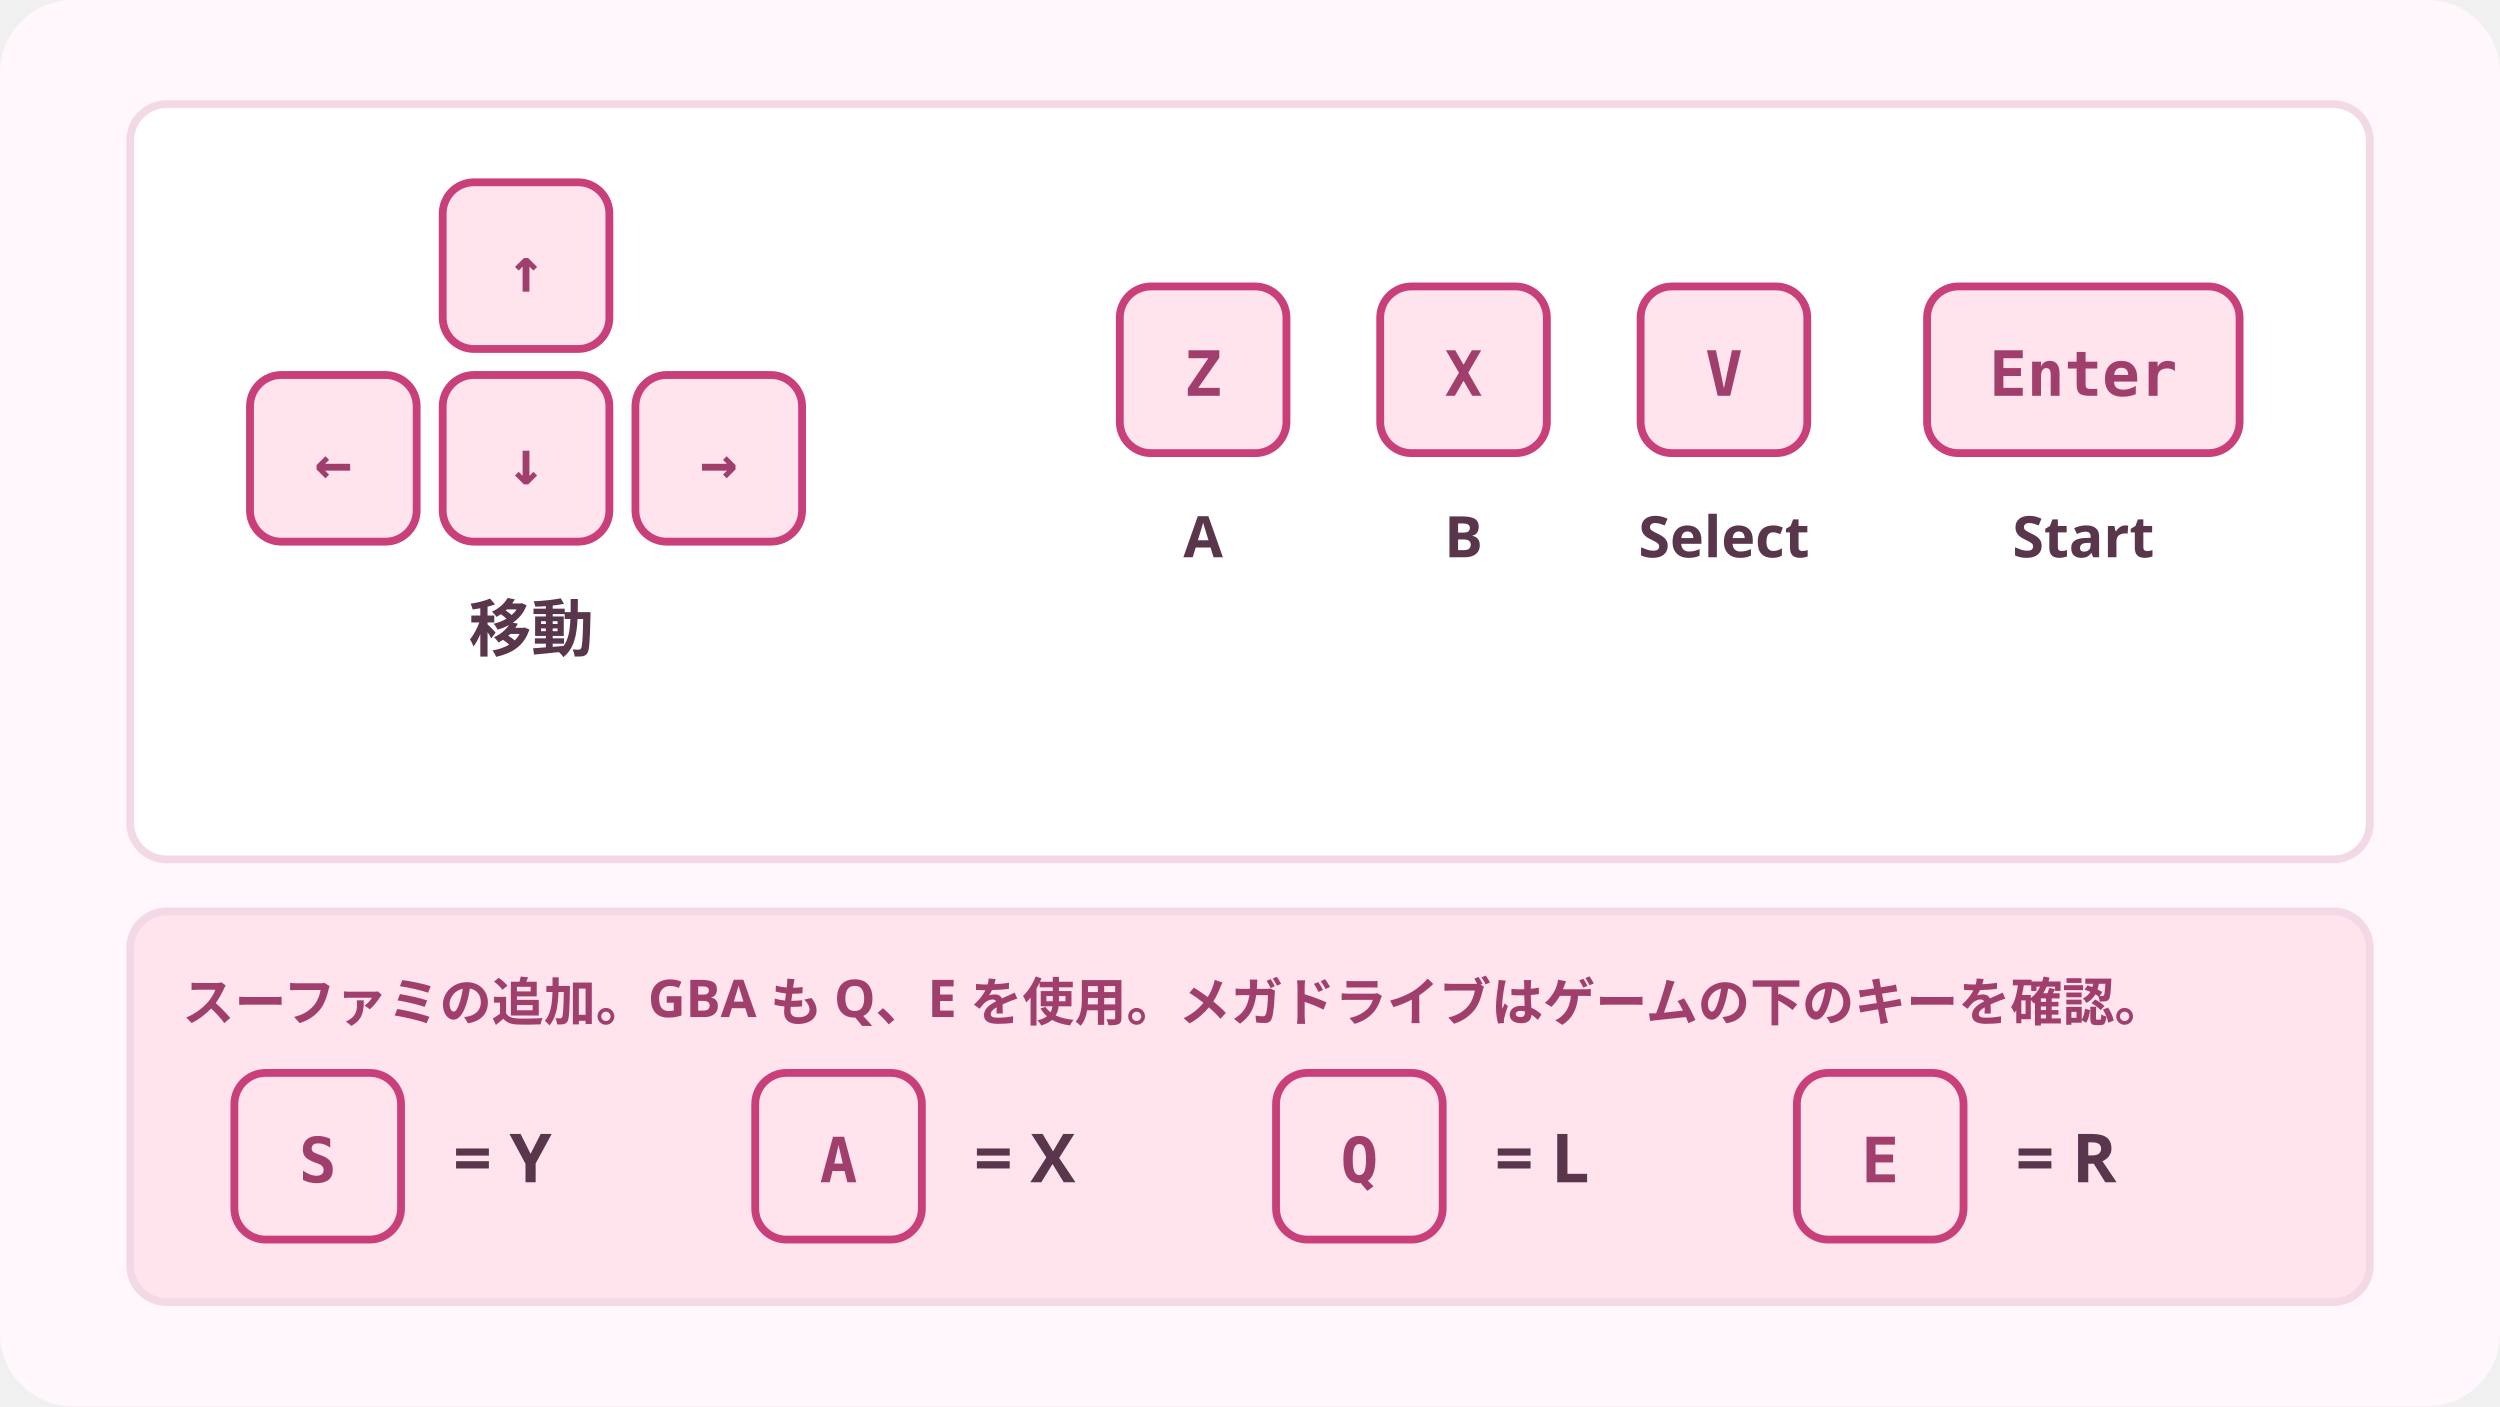
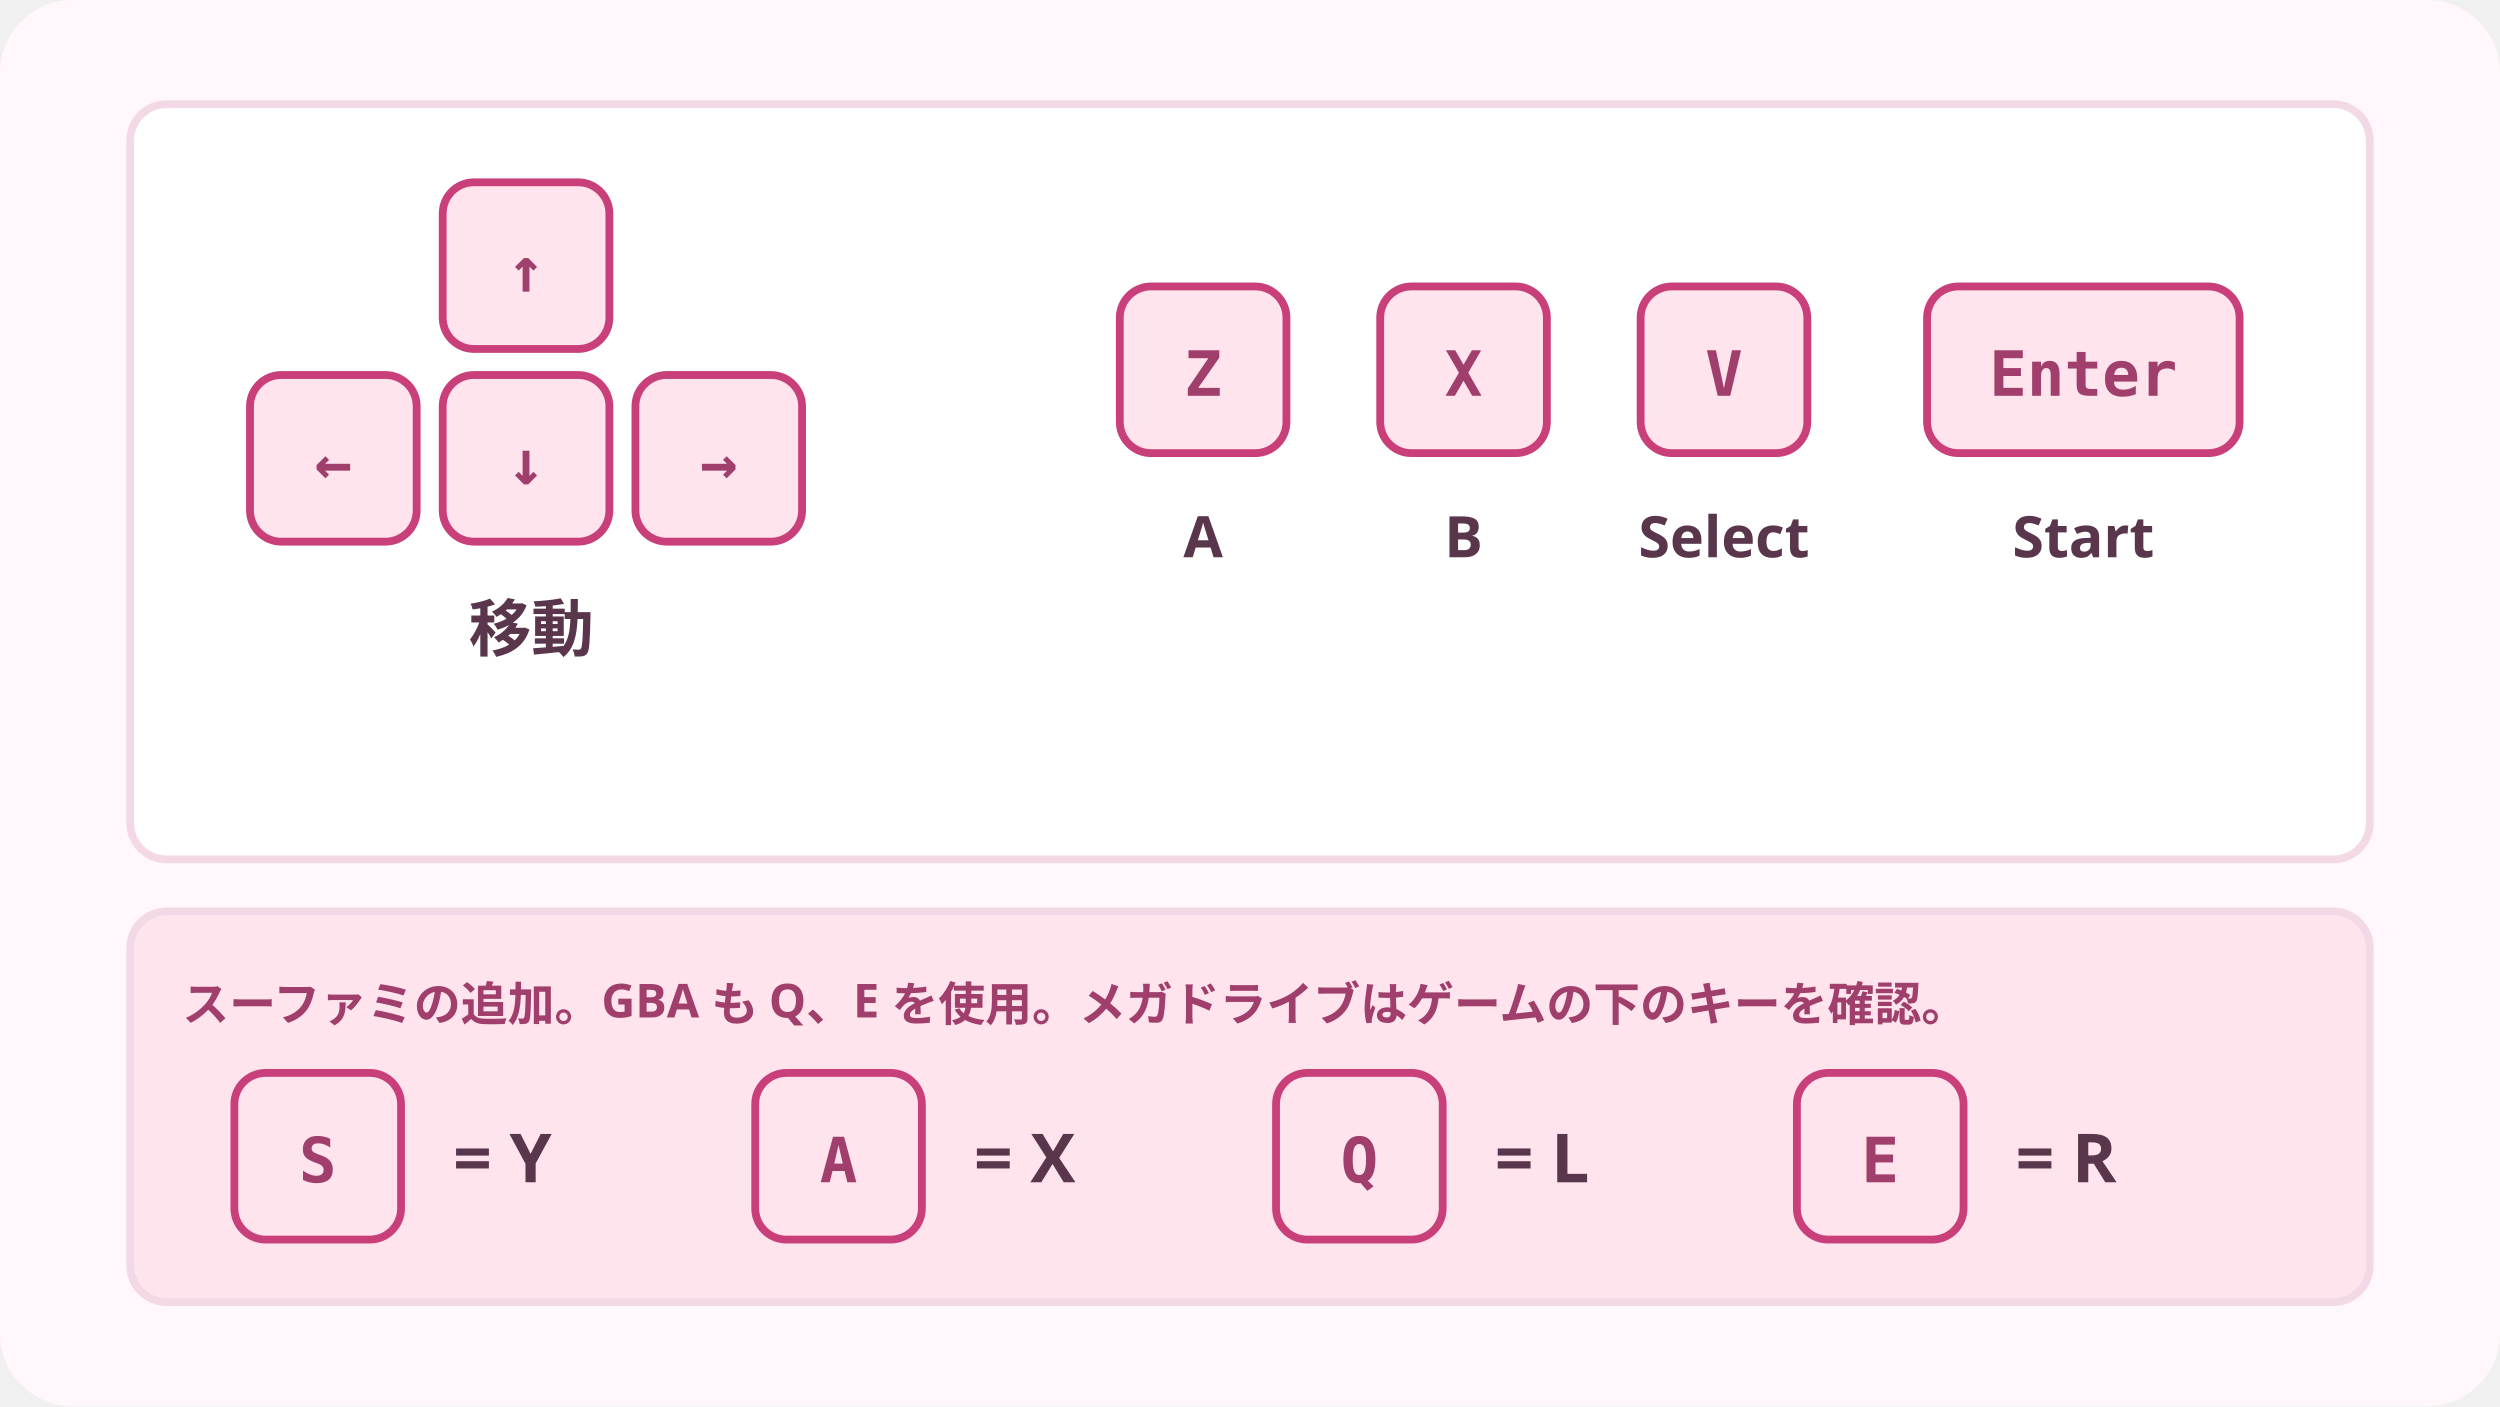
<svg xmlns="http://www.w3.org/2000/svg" viewBox="0 0 960 540" role="img" aria-label="多くの機種のキーボード操作と、スーファミで増えるキーです。">
  <rect width="960" height="540" rx="28" fill="#fff7fb" />
  <rect x="50" y="40" width="860" height="290" rx="14" fill="#ffffff" stroke="#f2d9e5" stroke-width="3" />
  <rect x="170" y="70" width="64" height="64" rx="12" fill="#ffe4ee" stroke="#c83f79" stroke-width="3" />
  <text x="202.0" y="112" fill="#a13f6c" font-size="24" font-weight="700" text-anchor="middle" font-family="ui-monospace,Menlo,Consolas,monospace">↑</text>
  <rect x="96" y="144" width="64" height="64" rx="12" fill="#ffe4ee" stroke="#c83f79" stroke-width="3" />
  <text x="128.0" y="186" fill="#a13f6c" font-size="24" font-weight="700" text-anchor="middle" font-family="ui-monospace,Menlo,Consolas,monospace">←</text>
  <rect x="170" y="144" width="64" height="64" rx="12" fill="#ffe4ee" stroke="#c83f79" stroke-width="3" />
  <text x="202.0" y="186" fill="#a13f6c" font-size="24" font-weight="700" text-anchor="middle" font-family="ui-monospace,Menlo,Consolas,monospace">↓</text>
  <rect x="244" y="144" width="64" height="64" rx="12" fill="#ffe4ee" stroke="#c83f79" stroke-width="3" />
  <text x="276.0" y="186" fill="#a13f6c" font-size="24" font-weight="700" text-anchor="middle" font-family="ui-monospace,Menlo,Consolas,monospace">→</text>
  <text x="204" y="250" fill="#59364b" font-size="24" font-weight="700" text-anchor="middle" font-family="system-ui,'PingFang SC','Noto Sans SC','Hiragino Sans',sans-serif">移動</text>
  <rect x="430" y="110" width="64" height="64" rx="12" fill="#ffe4ee" stroke="#c83f79" stroke-width="3" />
  <text x="462.0" y="152" fill="#a13f6c" font-size="24" font-weight="700" text-anchor="middle" font-family="ui-monospace,Menlo,Consolas,monospace">Z</text>
  <text x="462" y="214" fill="#59364b" font-size="22" font-weight="700" text-anchor="middle" font-family="system-ui,'PingFang SC','Noto Sans SC','Hiragino Sans',sans-serif">A</text>
  <rect x="530" y="110" width="64" height="64" rx="12" fill="#ffe4ee" stroke="#c83f79" stroke-width="3" />
  <text x="562.0" y="152" fill="#a13f6c" font-size="24" font-weight="700" text-anchor="middle" font-family="ui-monospace,Menlo,Consolas,monospace">X</text>
  <text x="562" y="214" fill="#59364b" font-size="22" font-weight="700" text-anchor="middle" font-family="system-ui,'PingFang SC','Noto Sans SC','Hiragino Sans',sans-serif">B</text>
  <rect x="630" y="110" width="64" height="64" rx="12" fill="#ffe4ee" stroke="#c83f79" stroke-width="3" />
  <text x="662.0" y="152" fill="#a13f6c" font-size="24" font-weight="700" text-anchor="middle" font-family="ui-monospace,Menlo,Consolas,monospace">V</text>
  <text x="662" y="214" fill="#59364b" font-size="22" font-weight="700" text-anchor="middle" font-family="system-ui,'PingFang SC','Noto Sans SC','Hiragino Sans',sans-serif">Select</text>
  <rect x="740" y="110" width="120" height="64" rx="12" fill="#ffe4ee" stroke="#c83f79" stroke-width="3" />
  <text x="800.0" y="152" fill="#a13f6c" font-size="24" font-weight="700" text-anchor="middle" font-family="ui-monospace,Menlo,Consolas,monospace">Enter</text>
  <text x="800" y="214" fill="#59364b" font-size="22" font-weight="700" text-anchor="middle" font-family="system-ui,'PingFang SC','Noto Sans SC','Hiragino Sans',sans-serif">Start</text>
  <rect x="50" y="350" width="860" height="150" rx="14" fill="#ffe4ee" stroke="#f2d9e5" stroke-width="3" />
-   <text x="70" y="392" fill="#a13f6c" font-size="20" font-weight="700" text-anchor="start" font-family="system-ui,'PingFang SC','Noto Sans SC','Hiragino Sans',sans-serif">スーファミの追加。GBA も Q、E を使用。メガドライブはゲームの下のキーを確認。</text>
+   <text x="70" y="392" fill="#a13f6c" font-size="18" font-weight="700" text-anchor="start" font-family="system-ui,'PingFang SC','Noto Sans SC','Hiragino Sans',sans-serif">スーファミの追加。GBA も Q、E を使用。メガドライブはゲームの下のキーを確認。</text>
  <rect x="90" y="412" width="64" height="64" rx="12" fill="#ffe4ee" stroke="#c83f79" stroke-width="3" />
  <text x="122.0" y="454" fill="#a13f6c" font-size="24" font-weight="700" text-anchor="middle" font-family="ui-monospace,Menlo,Consolas,monospace">S</text>
  <text x="174" y="454" fill="#59364b" font-size="26" font-weight="700" text-anchor="start" font-family="system-ui,'PingFang SC','Noto Sans SC','Hiragino Sans',sans-serif">= Y</text>
  <rect x="290" y="412" width="64" height="64" rx="12" fill="#ffe4ee" stroke="#c83f79" stroke-width="3" />
  <text x="322.0" y="454" fill="#a13f6c" font-size="24" font-weight="700" text-anchor="middle" font-family="ui-monospace,Menlo,Consolas,monospace">A</text>
  <text x="374" y="454" fill="#59364b" font-size="26" font-weight="700" text-anchor="start" font-family="system-ui,'PingFang SC','Noto Sans SC','Hiragino Sans',sans-serif">= X</text>
  <rect x="490" y="412" width="64" height="64" rx="12" fill="#ffe4ee" stroke="#c83f79" stroke-width="3" />
  <text x="522.0" y="454" fill="#a13f6c" font-size="24" font-weight="700" text-anchor="middle" font-family="ui-monospace,Menlo,Consolas,monospace">Q</text>
  <text x="574" y="454" fill="#59364b" font-size="26" font-weight="700" text-anchor="start" font-family="system-ui,'PingFang SC','Noto Sans SC','Hiragino Sans',sans-serif">= L</text>
  <rect x="690" y="412" width="64" height="64" rx="12" fill="#ffe4ee" stroke="#c83f79" stroke-width="3" />
  <text x="722.0" y="454" fill="#a13f6c" font-size="24" font-weight="700" text-anchor="middle" font-family="ui-monospace,Menlo,Consolas,monospace">E</text>
  <text x="774" y="454" fill="#59364b" font-size="26" font-weight="700" text-anchor="start" font-family="system-ui,'PingFang SC','Noto Sans SC','Hiragino Sans',sans-serif">= R</text>
</svg>
